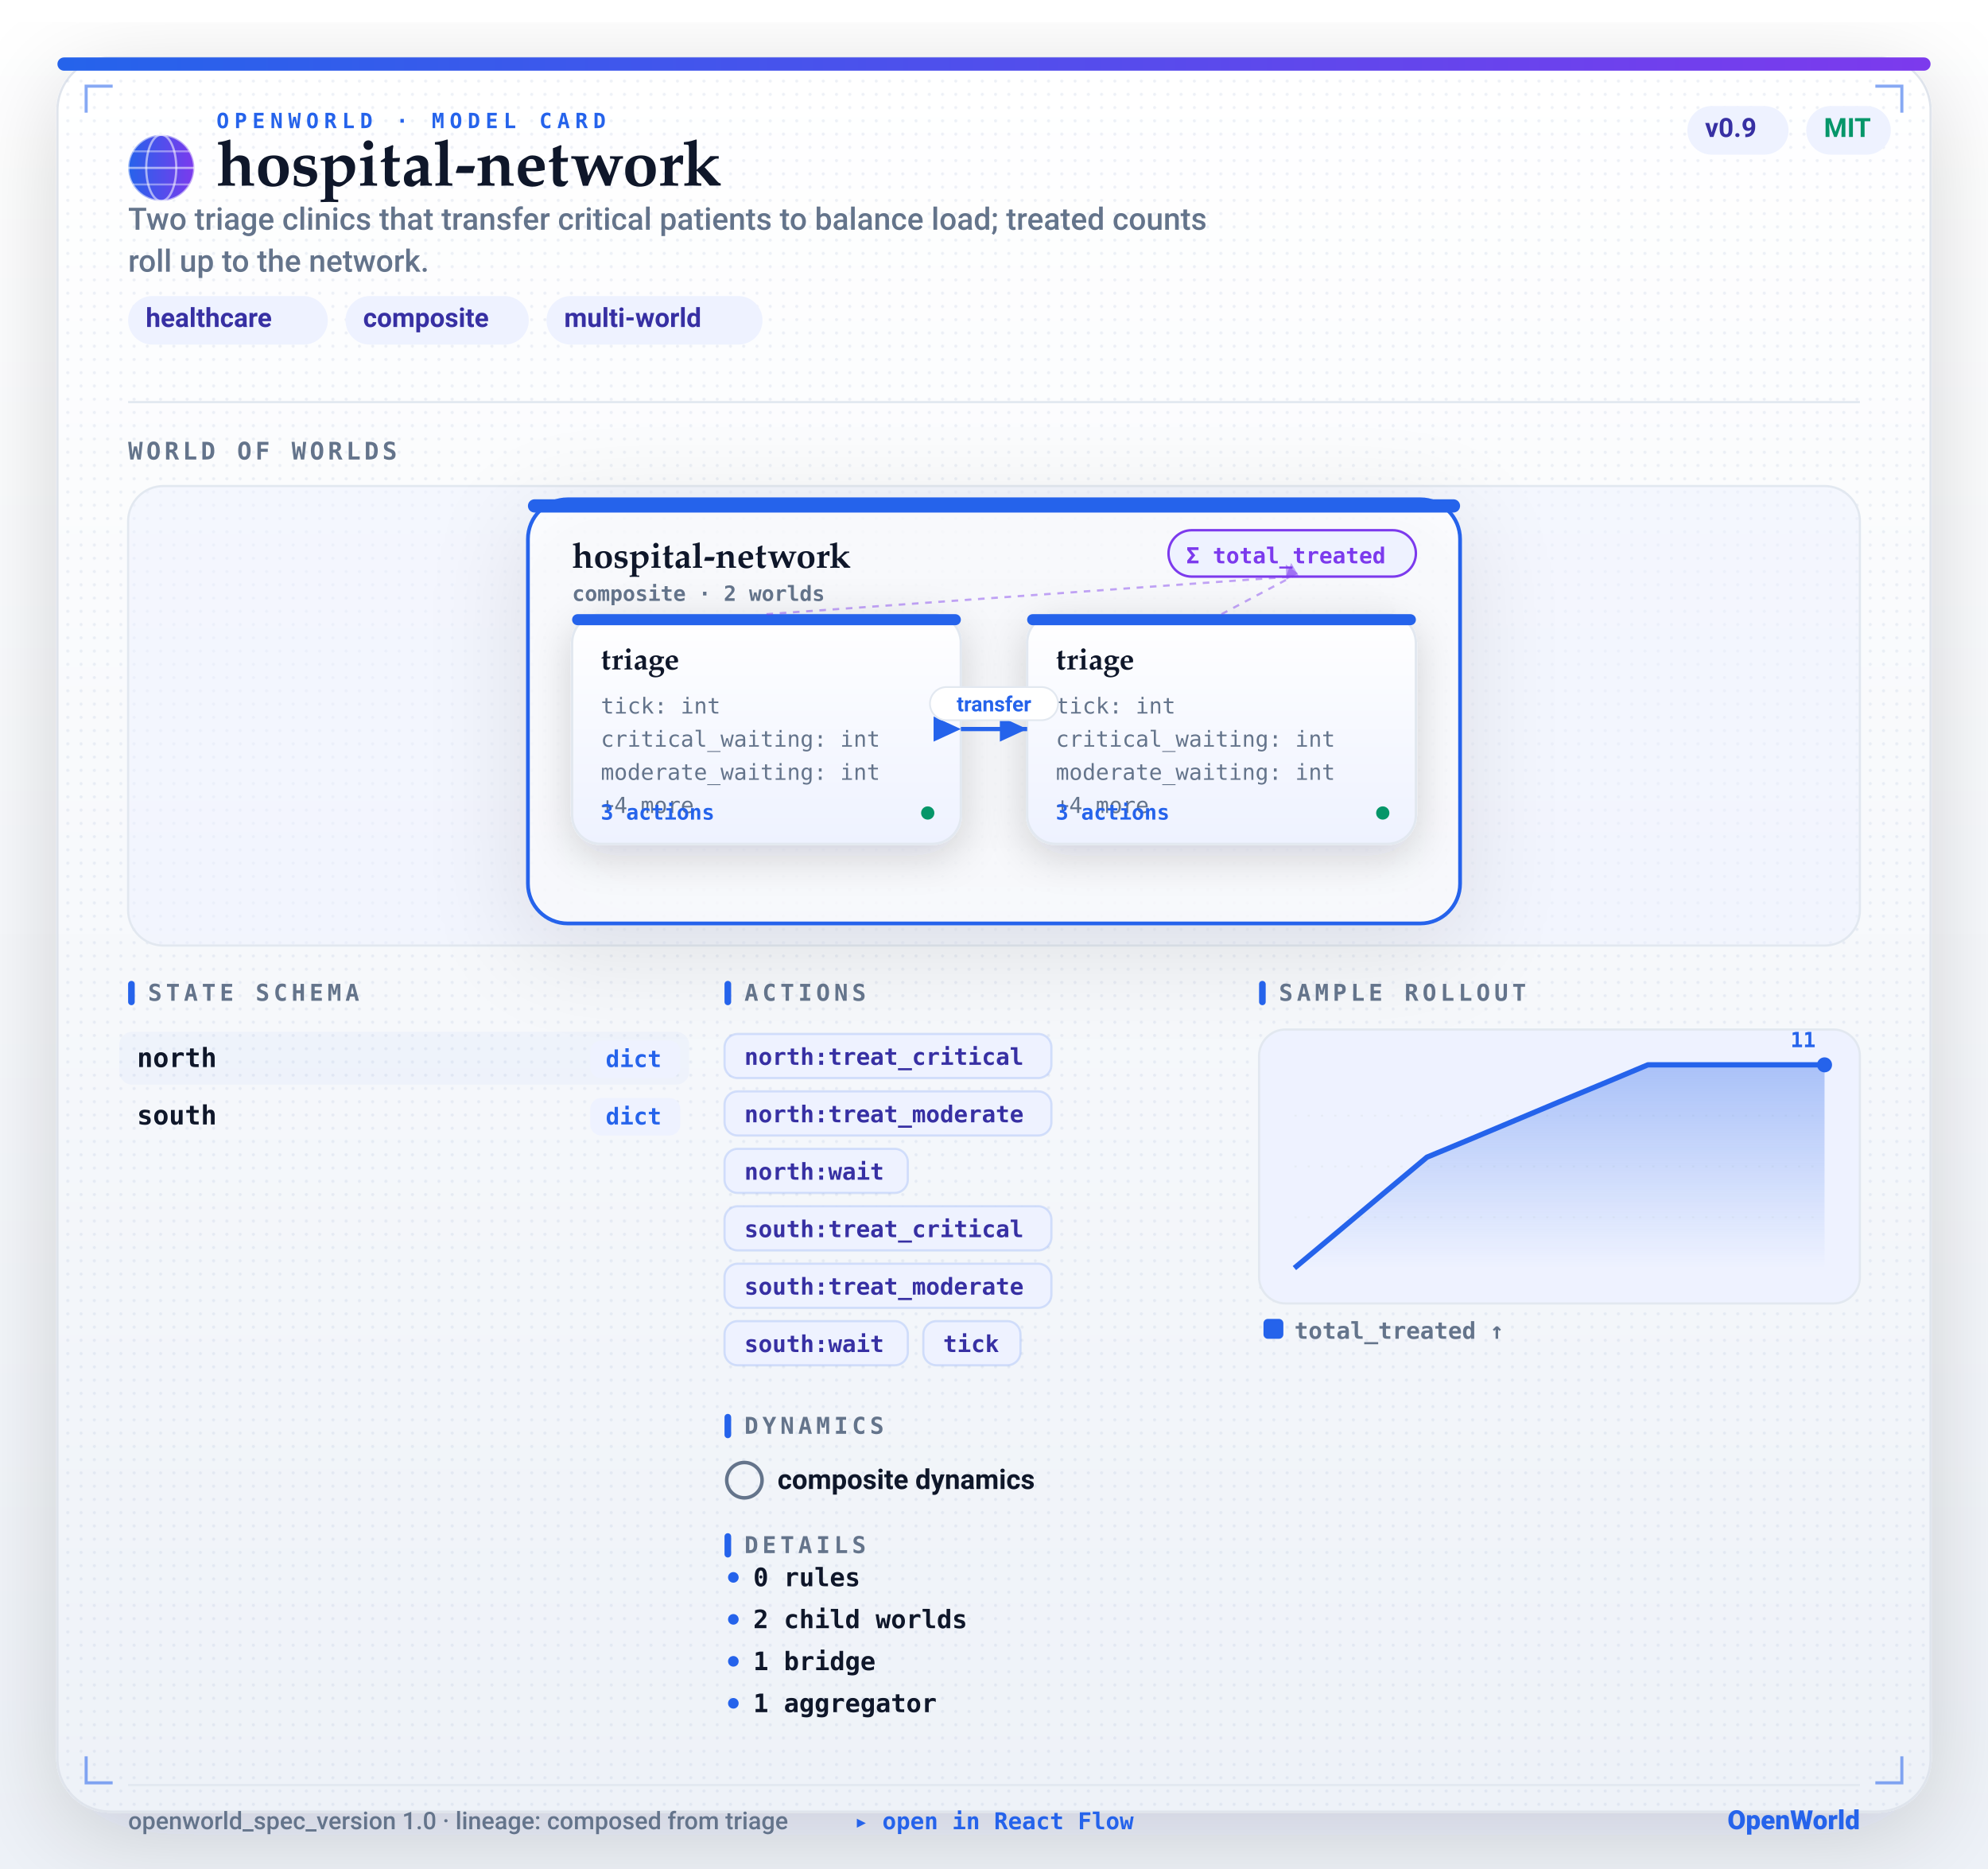
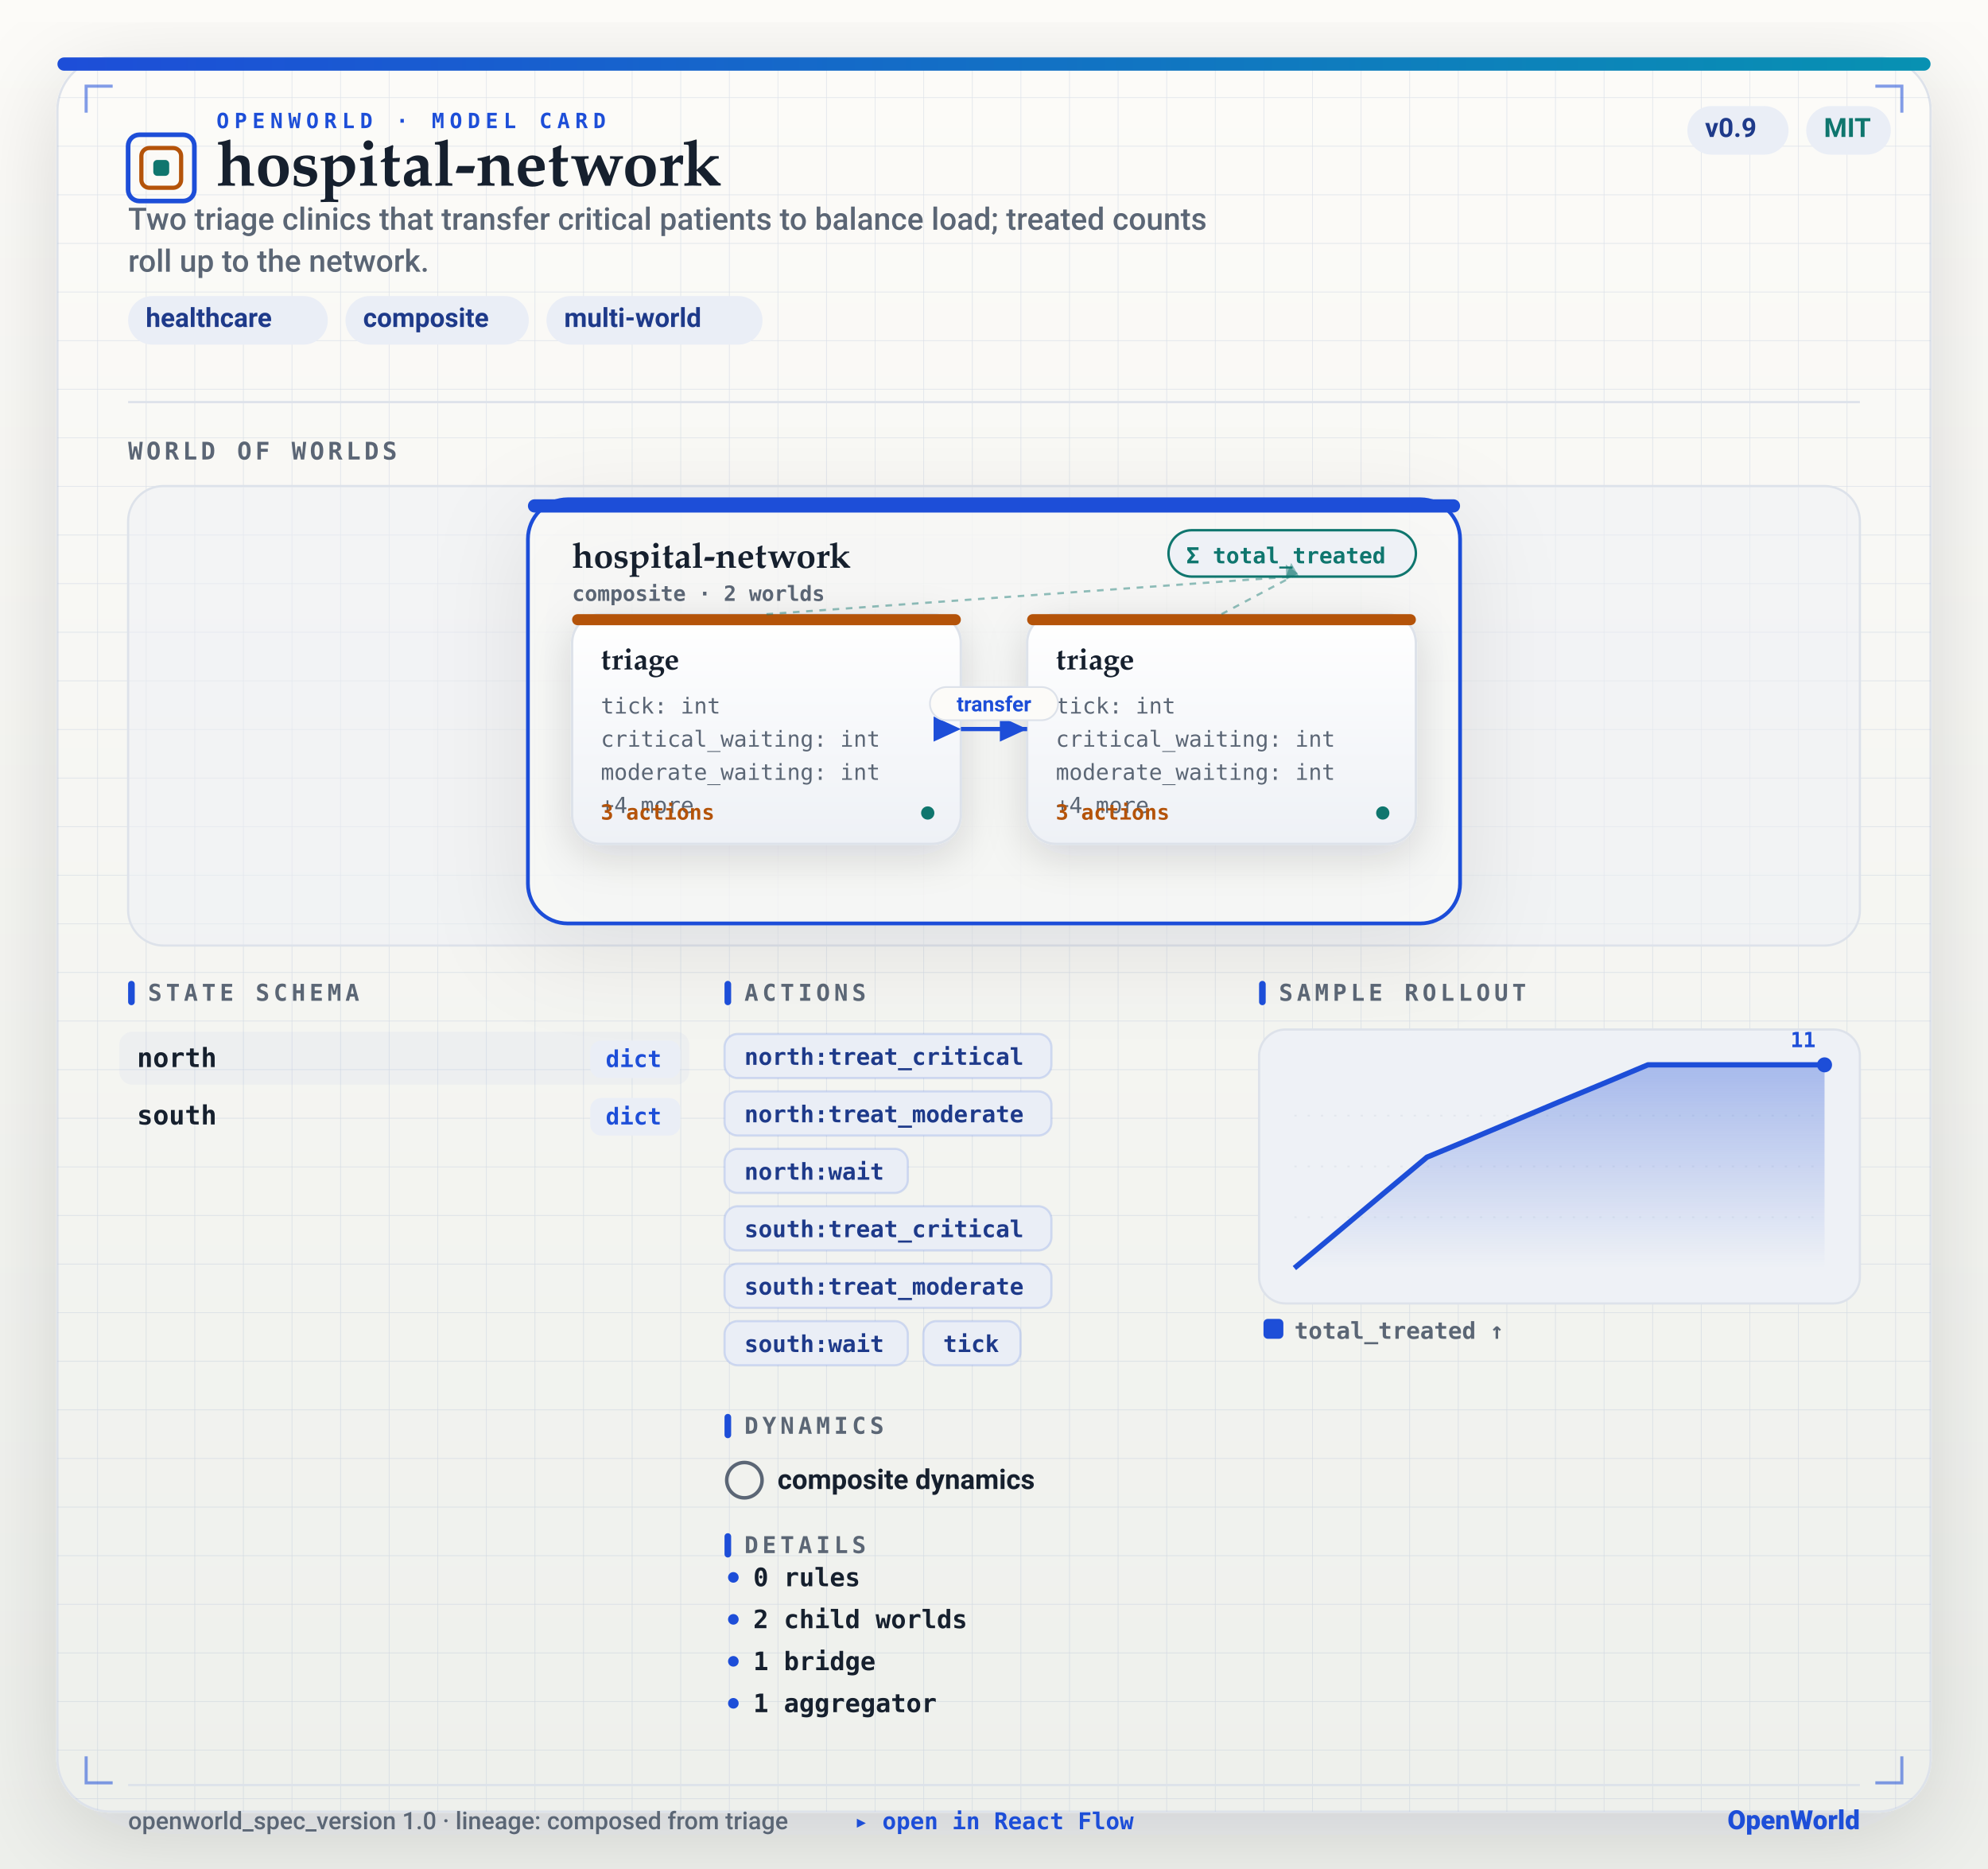
<svg xmlns="http://www.w3.org/2000/svg" viewBox="0 0 900 846" width="900" height="846" font-family="-apple-system,BlinkMacSystemFont,Segoe UI,Roboto,Helvetica,Arial,sans-serif">
  <defs>
    <linearGradient id="gbg" x1="0" y1="0" x2="0" y2="1">
-       <stop offset="0" stop-color="#ffffff" />
-       <stop offset="1" stop-color="#eef2f8" />
+       <stop offset="0" stop-color="#fcfbf8" />
+       <stop offset="1" stop-color="#eef0ec" />
    </linearGradient>
    <linearGradient id="gnode" x1="0" y1="0" x2="0" y2="1">
      <stop offset="0" stop-color="#ffffff" />
-       <stop offset="1" stop-color="#eef2ff" />
+       <stop offset="1" stop-color="#eef1f6" />
    </linearGradient>
    <linearGradient id="gacc" x1="0" y1="0" x2="1" y2="0">
-       <stop offset="0" stop-color="#2563eb" />
-       <stop offset="1" stop-color="#7c3aed" />
+       <stop offset="0" stop-color="#1d4ed8" />
+       <stop offset="1" stop-color="#0891b2" />
    </linearGradient>
    <linearGradient id="garea" x1="0" y1="0" x2="0" y2="1">
-       <stop offset="0" stop-color="#2563eb" stop-opacity="0.34" />
-       <stop offset="1" stop-color="#2563eb" stop-opacity="0" />
+       <stop offset="0" stop-color="#1d4ed8" stop-opacity="0.34" />
+       <stop offset="1" stop-color="#1d4ed8" stop-opacity="0" />
    </linearGradient>
    <filter id="sh" x="-30%" y="-30%" width="160%" height="160%">
-       <feDropShadow dx="0" dy="5" stdDeviation="9" flood-color="#0f172a" flood-opacity="0.16" />
+       <feDropShadow dx="0" dy="5" stdDeviation="9" flood-color="#16202e" flood-opacity="0.14" />
    </filter>
    <filter id="shsoft" x="-40%" y="-40%" width="180%" height="180%">
-       <feDropShadow dx="0" dy="10" stdDeviation="22" flood-color="#0f172a" flood-opacity="0.16" />
+       <feDropShadow dx="0" dy="10" stdDeviation="22" flood-color="#16202e" flood-opacity="0.14" />
    </filter>
    <marker id="arr" markerWidth="9" markerHeight="9" refX="6.5" refY="3" orient="auto">
-       <path d="M0,0 L6.5,3 L0,6 Z" fill="#2563eb" />
+       <path d="M0,0 L6.5,3 L0,6 Z" fill="#1d4ed8" />
    </marker>
    <marker id="arrUp" markerWidth="9" markerHeight="9" refX="3" refY="6.2" orient="auto">
-       <path d="M0,6.2 L3,0 L6,6.2 Z" fill="#7c3aed" />
+       <path d="M0,6.2 L3,0 L6,6.2 Z" fill="#0f766e" />
    </marker>
    <pattern id="grid" width="24" height="24" patternUnits="userSpaceOnUse">
-       <path d="M24 0 H0 V24" fill="none" stroke="#9fb3d1" stroke-width="0.6" opacity="0.35" />
+       <path d="M24 0 H0 V24" fill="none" stroke="#8aa0c2" stroke-width="0.6" opacity="0.35" />
    </pattern>
-     <pattern id="gridFine" width="6" height="6" patternUnits="userSpaceOnUse">
-       <circle cx="0.7" cy="0.7" r="0.7" fill="#9fb3d1" opacity="0.18" />
+     <pattern id="gridFine" width="22" height="22" patternUnits="userSpaceOnUse">
+       <path d="M22 0 H0 V22" fill="none" stroke="#8aa0c2" stroke-width="0.5" opacity="0.28" />
    </pattern>
    <filter id="glow" x="-60%" y="-60%" width="220%" height="220%">
      <feGaussianBlur stdDeviation="2.4" result="b" />
      <feMerge>
        <feMergeNode in="b" />
        <feMergeNode in="SourceGraphic" />
      </feMerge>
    </filter>
  </defs>
  <rect x="0" y="0" width="900" height="846.0" fill="url(#gbg)" />
  <g filter="url(#shsoft)">
-     <rect x="26" y="26" width="848" height="794.0" rx="24" fill="url(#gbg)" stroke="#dfe4ec" stroke-width="1" />
+     <rect x="26" y="26" width="848" height="794.0" rx="24" fill="url(#gbg)" stroke="#dde2ea" stroke-width="1" />
  </g>
  <clipPath id="pc">
    <rect x="26" y="26" width="848" height="794.0" rx="24" />
  </clipPath>
  <rect x="26" y="26" width="848" height="794.0" fill="url(#gridFine)" clip-path="url(#pc)" />
  <rect x="26" y="26" width="848" height="6" rx="3" fill="url(#gacc)" />
-   <path d="M 39 51 L 39 39 L 51 39" fill="none" stroke="#2563eb" stroke-width="1.4" opacity="0.55" />
-   <path d="M 861 51 L 861 39 L 849 39" fill="none" stroke="#2563eb" stroke-width="1.4" opacity="0.55" />
-   <path d="M 39 795 L 39 807 L 51 807" fill="none" stroke="#2563eb" stroke-width="1.4" opacity="0.55" />
-   <path d="M 861 795 L 861 807 L 849 807" fill="none" stroke="#2563eb" stroke-width="1.4" opacity="0.55" />
+   <path d="M 39 51 L 39 39 L 51 39" fill="none" stroke="#1d4ed8" stroke-width="1.4" opacity="0.55" />
+   <path d="M 861 51 L 861 39 L 849 39" fill="none" stroke="#1d4ed8" stroke-width="1.4" opacity="0.55" />
+   <path d="M 39 795 L 39 807 L 51 807" fill="none" stroke="#1d4ed8" stroke-width="1.4" opacity="0.55" />
+   <path d="M 861 795 L 861 807 L 849 807" fill="none" stroke="#1d4ed8" stroke-width="1.4" opacity="0.55" />
  <g transform="translate(73.0,76.0)">
-     <circle r="15" fill="url(#gacc)" />
-     <circle r="15" fill="none" stroke="#ffffff" stroke-opacity="0.55" stroke-width="1.1" />
-     <ellipse rx="6.8" ry="15" fill="none" stroke="#ffffff" stroke-opacity="0.55" stroke-width="1" />
-     <line x1="-15" y1="0" x2="15" y2="0" stroke="#ffffff" stroke-opacity="0.55" stroke-width="1" />
-     <line x1="-12.9" y1="-7.5" x2="12.9" y2="-7.5" stroke="#ffffff" stroke-opacity="0.4" stroke-width="0.9" />
-     <line x1="-12.9" y1="7.5" x2="12.9" y2="7.5" stroke="#ffffff" stroke-opacity="0.4" stroke-width="0.9" />
+     <rect x="-15.0" y="-15.0" width="30.0" height="30.0" rx="5.1" fill="none" stroke="#1d4ed8" stroke-width="2.1" />
+     <rect x="-9.0" y="-9.0" width="18.0" height="18.0" rx="3.6" fill="none" stroke="#b45309" stroke-width="1.9" />
+     <rect x="-3.6" y="-3.6" width="7.2" height="7.2" rx="1.8" fill="#0f766e" />
  </g>
-   <text x="98.0" y="58.0" font-size="9.5" font-weight="700" fill="#2563eb" letter-spacing="2.4" font-family="ui-monospace,SFMono-Regular,Menlo,Consolas,monospace">OPENWORLD · MODEL CARD</text>
-   <text x="98.0" y="84.0" font-size="29" font-weight="700" fill="#0f172a" font-family="'Iowan Old Style','Palatino Linotype',Palatino,Georgia,serif">hospital-network</text>
-   <text x="58.0" y="104.0" font-size="14" font-weight="500" fill="#64748b">Two triage clinics that transfer critical patients to balance load; treated counts</text>
-   <text x="58.0" y="123.0" font-size="14" font-weight="500" fill="#64748b">roll up to the network.</text>
-   <rect x="58.0" y="134.0" width="90.4" height="22" rx="11.0" fill="#eef2ff" />
-   <text x="66.0" y="148.0" font-size="12" font-weight="600" fill="#3730a3">healthcare</text>
-   <rect x="156.4" y="134.0" width="83.0" height="22" rx="11.0" fill="#eef2ff" />
-   <text x="164.4" y="148.0" font-size="12" font-weight="600" fill="#3730a3">composite</text>
-   <rect x="247.4" y="134.0" width="97.8" height="22" rx="11.0" fill="#eef2ff" />
-   <text x="255.4" y="148.0" font-size="12" font-weight="600" fill="#3730a3">multi-world</text>
-   <rect x="817.7" y="48.0" width="38.3" height="22" rx="11.0" fill="#eef2ff" />
-   <text x="825.7" y="62.0" font-size="12" font-weight="600" fill="#059669">MIT</text>
-   <rect x="763.9" y="48.0" width="45.8" height="22" rx="11.0" fill="#eef2ff" />
-   <text x="771.9" y="62.0" font-size="12" font-weight="600" fill="#3730a3">v0.9</text>
-   <line x1="58" y1="182.0" x2="842" y2="182.0" stroke="#e2e8f0" stroke-width="1" />
-   <rect x="58" y="220.0" width="784" height="208.0" rx="16" fill="#eef2ff" fill-opacity="0.5" stroke="#e2e8f0" stroke-width="1" />
-   <text x="58.0" y="208.0" font-size="11" font-weight="700" fill="#64748b" letter-spacing="1.6" font-family="ui-monospace,SFMono-Regular,Menlo,Consolas,monospace">WORLD OF WORLDS</text>
+   <text x="98.0" y="58.0" font-size="9.5" font-weight="700" fill="#1d4ed8" letter-spacing="2.4" font-family="ui-monospace,SFMono-Regular,Menlo,Consolas,monospace">OPENWORLD · MODEL CARD</text>
+   <text x="98.0" y="84.0" font-size="29" font-weight="700" fill="#16202e" font-family="'Iowan Old Style','Palatino Linotype',Palatino,Georgia,serif">hospital-network</text>
+   <text x="58.0" y="104.0" font-size="14" font-weight="500" fill="#5b6675">Two triage clinics that transfer critical patients to balance load; treated counts</text>
+   <text x="58.0" y="123.0" font-size="14" font-weight="500" fill="#5b6675">roll up to the network.</text>
+   <rect x="58.0" y="134.0" width="90.4" height="22" rx="11.0" fill="#eaeef6" />
+   <text x="66.0" y="148.0" font-size="12" font-weight="600" fill="#1e3a8a">healthcare</text>
+   <rect x="156.4" y="134.0" width="83.0" height="22" rx="11.0" fill="#eaeef6" />
+   <text x="164.4" y="148.0" font-size="12" font-weight="600" fill="#1e3a8a">composite</text>
+   <rect x="247.4" y="134.0" width="97.8" height="22" rx="11.0" fill="#eaeef6" />
+   <text x="255.4" y="148.0" font-size="12" font-weight="600" fill="#1e3a8a">multi-world</text>
+   <rect x="817.7" y="48.0" width="38.3" height="22" rx="11.0" fill="#eaeef6" />
+   <text x="825.7" y="62.0" font-size="12" font-weight="600" fill="#0f766e">MIT</text>
+   <rect x="763.9" y="48.0" width="45.8" height="22" rx="11.0" fill="#eaeef6" />
+   <text x="771.9" y="62.0" font-size="12" font-weight="600" fill="#1e3a8a">v0.9</text>
+   <line x1="58" y1="182.0" x2="842" y2="182.0" stroke="#dde2ea" stroke-width="1" />
+   <rect x="58" y="220.0" width="784" height="208.0" rx="16" fill="#eef1f6" fill-opacity="0.5" stroke="#dde2ea" stroke-width="1" />
+   <text x="58.0" y="208.0" font-size="11" font-weight="700" fill="#5b6675" letter-spacing="1.6" font-family="ui-monospace,SFMono-Regular,Menlo,Consolas,monospace">WORLD OF WORLDS</text>
  <g transform="translate(239.0,226.0) scale(1)">
    <g filter="url(#shsoft)">
-       <rect x="0.0" y="0.0" width="422.0" height="192.0" rx="18" fill="#ffffff" fill-opacity="0.62" stroke="#2563eb" stroke-width="1.7" />
+       <rect x="0.0" y="0.0" width="422.0" height="192.0" rx="18" fill="#fcfbf8" fill-opacity="0.62" stroke="#1d4ed8" stroke-width="1.7" />
    </g>
-     <rect x="0.0" y="0.0" width="422.0" height="6" rx="3" fill="#2563eb" />
-     <text x="20.0" y="31.0" font-size="16" font-weight="700" fill="#0f172a" font-family="'Iowan Old Style','Palatino Linotype',Palatino,Georgia,serif">hospital-network</text>
-     <text x="20.0" y="46.0" font-size="9.5" font-weight="600" fill="#64748b" font-family="ui-monospace,SFMono-Regular,Menlo,Consolas,monospace">composite · 2 worlds</text>
+     <rect x="0.0" y="0.0" width="422.0" height="6" rx="3" fill="#1d4ed8" />
+     <text x="20.0" y="31.0" font-size="16" font-weight="700" fill="#16202e" font-family="'Iowan Old Style','Palatino Linotype',Palatino,Georgia,serif">hospital-network</text>
+     <text x="20.0" y="46.0" font-size="9.5" font-weight="600" fill="#5b6675" font-family="ui-monospace,SFMono-Regular,Menlo,Consolas,monospace">composite · 2 worlds</text>
    <a href="triage.svg">
      <g filter="url(#sh)">
-         <rect x="20.0" y="52.0" width="176" height="104" rx="13" fill="url(#gnode)" stroke="#e2e8f0" stroke-width="1.1" />
+         <rect x="20.0" y="52.0" width="176" height="104" rx="13" fill="url(#gnode)" stroke="#dde2ea" stroke-width="1.1" />
      </g>
-       <rect x="20.0" y="52.0" width="176" height="5" rx="2.5" fill="#2563eb" />
-       <text x="33.0" y="77.0" font-size="13.5" font-weight="700" fill="#0f172a" font-family="'Iowan Old Style','Palatino Linotype',Palatino,Georgia,serif">triage</text>
-       <text x="33.0" y="97.0" font-size="10" font-weight="500" fill="#64748b" font-family="ui-monospace,SFMono-Regular,Menlo,Consolas,monospace">tick: int</text>
-       <text x="33.0" y="112.0" font-size="10" font-weight="500" fill="#64748b" font-family="ui-monospace,SFMono-Regular,Menlo,Consolas,monospace">critical_waiting: int</text>
-       <text x="33.0" y="127.0" font-size="10" font-weight="500" fill="#64748b" font-family="ui-monospace,SFMono-Regular,Menlo,Consolas,monospace">moderate_waiting: int</text>
-       <text x="33.0" y="142.0" font-size="10" font-weight="500" fill="#64748b" font-family="ui-monospace,SFMono-Regular,Menlo,Consolas,monospace">+4 more</text>
-       <text x="33.0" y="145.0" font-size="9.5" font-weight="600" fill="#2563eb" font-family="ui-monospace,SFMono-Regular,Menlo,Consolas,monospace">3 actions</text>
-       <circle cx="181.0" cy="142.0" r="3" fill="#059669" />
+       <rect x="20.0" y="52.0" width="176" height="5" rx="2.5" fill="#b45309" />
+       <text x="33.0" y="77.0" font-size="13.5" font-weight="700" fill="#16202e" font-family="'Iowan Old Style','Palatino Linotype',Palatino,Georgia,serif">triage</text>
+       <text x="33.0" y="97.0" font-size="10" font-weight="500" fill="#5b6675" font-family="ui-monospace,SFMono-Regular,Menlo,Consolas,monospace">tick: int</text>
+       <text x="33.0" y="112.0" font-size="10" font-weight="500" fill="#5b6675" font-family="ui-monospace,SFMono-Regular,Menlo,Consolas,monospace">critical_waiting: int</text>
+       <text x="33.0" y="127.0" font-size="10" font-weight="500" fill="#5b6675" font-family="ui-monospace,SFMono-Regular,Menlo,Consolas,monospace">moderate_waiting: int</text>
+       <text x="33.0" y="142.0" font-size="10" font-weight="500" fill="#5b6675" font-family="ui-monospace,SFMono-Regular,Menlo,Consolas,monospace">+4 more</text>
+       <text x="33.0" y="145.0" font-size="9.5" font-weight="600" fill="#b45309" font-family="ui-monospace,SFMono-Regular,Menlo,Consolas,monospace">3 actions</text>
+       <circle cx="181.0" cy="142.0" r="3" fill="#0f766e" />
    </a>
    <a href="triage.svg">
      <g filter="url(#sh)">
-         <rect x="226.0" y="52.0" width="176" height="104" rx="13" fill="url(#gnode)" stroke="#e2e8f0" stroke-width="1.1" />
+         <rect x="226.0" y="52.0" width="176" height="104" rx="13" fill="url(#gnode)" stroke="#dde2ea" stroke-width="1.1" />
      </g>
-       <rect x="226.0" y="52.0" width="176" height="5" rx="2.5" fill="#2563eb" />
-       <text x="239.0" y="77.0" font-size="13.5" font-weight="700" fill="#0f172a" font-family="'Iowan Old Style','Palatino Linotype',Palatino,Georgia,serif">triage</text>
-       <text x="239.0" y="97.0" font-size="10" font-weight="500" fill="#64748b" font-family="ui-monospace,SFMono-Regular,Menlo,Consolas,monospace">tick: int</text>
-       <text x="239.0" y="112.0" font-size="10" font-weight="500" fill="#64748b" font-family="ui-monospace,SFMono-Regular,Menlo,Consolas,monospace">critical_waiting: int</text>
-       <text x="239.0" y="127.0" font-size="10" font-weight="500" fill="#64748b" font-family="ui-monospace,SFMono-Regular,Menlo,Consolas,monospace">moderate_waiting: int</text>
-       <text x="239.0" y="142.0" font-size="10" font-weight="500" fill="#64748b" font-family="ui-monospace,SFMono-Regular,Menlo,Consolas,monospace">+4 more</text>
-       <text x="239.0" y="145.0" font-size="9.5" font-weight="600" fill="#2563eb" font-family="ui-monospace,SFMono-Regular,Menlo,Consolas,monospace">3 actions</text>
-       <circle cx="387.0" cy="142.0" r="3" fill="#059669" />
+       <rect x="226.0" y="52.0" width="176" height="5" rx="2.5" fill="#b45309" />
+       <text x="239.0" y="77.0" font-size="13.5" font-weight="700" fill="#16202e" font-family="'Iowan Old Style','Palatino Linotype',Palatino,Georgia,serif">triage</text>
+       <text x="239.0" y="97.0" font-size="10" font-weight="500" fill="#5b6675" font-family="ui-monospace,SFMono-Regular,Menlo,Consolas,monospace">tick: int</text>
+       <text x="239.0" y="112.0" font-size="10" font-weight="500" fill="#5b6675" font-family="ui-monospace,SFMono-Regular,Menlo,Consolas,monospace">critical_waiting: int</text>
+       <text x="239.0" y="127.0" font-size="10" font-weight="500" fill="#5b6675" font-family="ui-monospace,SFMono-Regular,Menlo,Consolas,monospace">moderate_waiting: int</text>
+       <text x="239.0" y="142.0" font-size="10" font-weight="500" fill="#5b6675" font-family="ui-monospace,SFMono-Regular,Menlo,Consolas,monospace">+4 more</text>
+       <text x="239.0" y="145.0" font-size="9.5" font-weight="600" fill="#b45309" font-family="ui-monospace,SFMono-Regular,Menlo,Consolas,monospace">3 actions</text>
+       <circle cx="387.0" cy="142.0" r="3" fill="#0f766e" />
    </a>
-     <path d="M 196.0 104.0 C 211.0 104.0, 211.0 104.0, 226.0 104.0" fill="none" stroke="#2563eb" stroke-width="1.9" marker-end="url(#arr)" marker-start="url(#arr)" />
-     <rect x="182.0" y="85.0" width="58.0" height="15" rx="7.5" fill="#ffffff" stroke="#e2e8f0" stroke-width="0.8" />
-     <text x="211.0" y="96.0" font-size="9.5" font-weight="600" fill="#2563eb" text-anchor="middle">transfer</text>
-     <rect x="290.0" y="14.0" width="112.0" height="21" rx="10.5" fill="#eef2ff" stroke="#7c3aed" stroke-width="1.1" />
-     <text x="298.0" y="29.0" font-size="10" font-weight="700" fill="#7c3aed" font-family="ui-monospace,SFMono-Regular,Menlo,Consolas,monospace">Σ total_treated</text>
-     <path d="M 108.0 52.0 L 346.0 35.0" fill="none" stroke="#7c3aed" stroke-width="1" stroke-dasharray="3 3" opacity="0.45" marker-end="url(#arrUp)" />
-     <path d="M 314.0 52.0 L 346.0 35.0" fill="none" stroke="#7c3aed" stroke-width="1" stroke-dasharray="3 3" opacity="0.45" marker-end="url(#arrUp)" />
+     <path d="M 196.0 104.0 C 211.0 104.0, 211.0 104.0, 226.0 104.0" fill="none" stroke="#1d4ed8" stroke-width="1.9" marker-end="url(#arr)" marker-start="url(#arr)" />
+     <rect x="182.0" y="85.0" width="58.0" height="15" rx="7.5" fill="#fcfbf8" stroke="#dde2ea" stroke-width="0.8" />
+     <text x="211.0" y="96.0" font-size="9.5" font-weight="600" fill="#1d4ed8" text-anchor="middle">transfer</text>
+     <rect x="290.0" y="14.0" width="112.0" height="21" rx="10.5" fill="#eef1f6" stroke="#0f766e" stroke-width="1.1" />
+     <text x="298.0" y="29.0" font-size="10" font-weight="700" fill="#0f766e" font-family="ui-monospace,SFMono-Regular,Menlo,Consolas,monospace">Σ total_treated</text>
+     <path d="M 108.0 52.0 L 346.0 35.0" fill="none" stroke="#0f766e" stroke-width="1" stroke-dasharray="3 3" opacity="0.45" marker-end="url(#arrUp)" />
+     <path d="M 314.0 52.0 L 346.0 35.0" fill="none" stroke="#0f766e" stroke-width="1" stroke-dasharray="3 3" opacity="0.45" marker-end="url(#arrUp)" />
  </g>
-   <rect x="58.0" y="444.0" width="3" height="11" rx="1.5" fill="#2563eb" />
-   <text x="67.0" y="453.0" font-size="10.5" font-weight="700" fill="#64748b" letter-spacing="1.8" font-family="ui-monospace,SFMono-Regular,Menlo,Consolas,monospace">STATE SCHEMA</text>
-   <rect x="54.0" y="467.0" width="258.0" height="24" rx="6" fill="#2563eb" fill-opacity="0.035" />
-   <text x="62.0" y="483.0" font-size="12" font-weight="600" fill="#0f172a" font-family="ui-monospace,SFMono-Regular,Menlo,Consolas,monospace">north</text>
-   <rect x="267.2" y="471.0" width="40.8" height="17" rx="5" fill="#eef2ff" />
-   <text x="274.2" y="483.0" font-size="10.5" font-weight="700" fill="#2563eb" font-family="ui-monospace,SFMono-Regular,Menlo,Consolas,monospace">dict</text>
-   <text x="62.0" y="509.0" font-size="12" font-weight="600" fill="#0f172a" font-family="ui-monospace,SFMono-Regular,Menlo,Consolas,monospace">south</text>
-   <rect x="267.2" y="497.0" width="40.8" height="17" rx="5" fill="#eef2ff" />
-   <text x="274.2" y="509.0" font-size="10.5" font-weight="700" fill="#2563eb" font-family="ui-monospace,SFMono-Regular,Menlo,Consolas,monospace">dict</text>
-   <rect x="328.0" y="444.0" width="3" height="11" rx="1.5" fill="#2563eb" />
-   <text x="337.0" y="453.0" font-size="10.5" font-weight="700" fill="#64748b" letter-spacing="1.8" font-family="ui-monospace,SFMono-Regular,Menlo,Consolas,monospace">ACTIONS</text>
-   <rect x="328.0" y="468.0" width="148.0" height="20" rx="6" fill="#eef2ff" stroke="#2563eb" stroke-width="1" stroke-opacity="0.16" />
-   <text x="337.0" y="482.0" font-size="10.5" font-weight="600" fill="#3730a3" font-family="ui-monospace,SFMono-Regular,Menlo,Consolas,monospace">north:treat_critical</text>
-   <rect x="328.0" y="494.0" width="148.0" height="20" rx="6" fill="#eef2ff" stroke="#2563eb" stroke-width="1" stroke-opacity="0.16" />
-   <text x="337.0" y="508.0" font-size="10.5" font-weight="600" fill="#3730a3" font-family="ui-monospace,SFMono-Regular,Menlo,Consolas,monospace">north:treat_moderate</text>
-   <rect x="328.0" y="520.0" width="83.0" height="20" rx="6" fill="#eef2ff" stroke="#2563eb" stroke-width="1" stroke-opacity="0.16" />
-   <text x="337.0" y="534.0" font-size="10.5" font-weight="600" fill="#3730a3" font-family="ui-monospace,SFMono-Regular,Menlo,Consolas,monospace">north:wait</text>
-   <rect x="328.0" y="546.0" width="148.0" height="20" rx="6" fill="#eef2ff" stroke="#2563eb" stroke-width="1" stroke-opacity="0.16" />
-   <text x="337.0" y="560.0" font-size="10.5" font-weight="600" fill="#3730a3" font-family="ui-monospace,SFMono-Regular,Menlo,Consolas,monospace">south:treat_critical</text>
-   <rect x="328.0" y="572.0" width="148.0" height="20" rx="6" fill="#eef2ff" stroke="#2563eb" stroke-width="1" stroke-opacity="0.16" />
-   <text x="337.0" y="586.0" font-size="10.5" font-weight="600" fill="#3730a3" font-family="ui-monospace,SFMono-Regular,Menlo,Consolas,monospace">south:treat_moderate</text>
-   <rect x="328.0" y="598.0" width="83.0" height="20" rx="6" fill="#eef2ff" stroke="#2563eb" stroke-width="1" stroke-opacity="0.16" />
-   <text x="337.0" y="612.0" font-size="10.5" font-weight="600" fill="#3730a3" font-family="ui-monospace,SFMono-Regular,Menlo,Consolas,monospace">south:wait</text>
-   <rect x="418.0" y="598.0" width="44.0" height="20" rx="6" fill="#eef2ff" stroke="#2563eb" stroke-width="1" stroke-opacity="0.16" />
-   <text x="427.0" y="612.0" font-size="10.5" font-weight="600" fill="#3730a3" font-family="ui-monospace,SFMono-Regular,Menlo,Consolas,monospace">tick</text>
-   <rect x="328.0" y="640.0" width="3" height="11" rx="1.5" fill="#2563eb" />
-   <text x="337.0" y="649.0" font-size="10.5" font-weight="700" fill="#64748b" letter-spacing="1.8" font-family="ui-monospace,SFMono-Regular,Menlo,Consolas,monospace">DYNAMICS</text>
-   <circle cx="337.0" cy="670.0" r="8" fill="none" stroke="#64748b" stroke-width="1.6" />
-   <text x="352.0" y="674.0" font-size="12.5" font-weight="700" fill="#0f172a">composite dynamics</text>
-   <rect x="328.0" y="694.0" width="3" height="11" rx="1.5" fill="#2563eb" />
-   <text x="337.0" y="703.0" font-size="10.5" font-weight="700" fill="#64748b" letter-spacing="1.8" font-family="ui-monospace,SFMono-Regular,Menlo,Consolas,monospace">DETAILS</text>
-   <circle cx="332.0" cy="714.0" r="2.4" fill="#2563eb" />
-   <text x="341.0" y="718.0" font-size="11.5" font-weight="600" fill="#0f172a" font-family="ui-monospace,SFMono-Regular,Menlo,Consolas,monospace">0 rules</text>
-   <circle cx="332.0" cy="733.0" r="2.4" fill="#2563eb" />
-   <text x="341.0" y="737.0" font-size="11.5" font-weight="600" fill="#0f172a" font-family="ui-monospace,SFMono-Regular,Menlo,Consolas,monospace">2 child worlds</text>
-   <circle cx="332.0" cy="752.0" r="2.4" fill="#2563eb" />
-   <text x="341.0" y="756.0" font-size="11.5" font-weight="600" fill="#0f172a" font-family="ui-monospace,SFMono-Regular,Menlo,Consolas,monospace">1 bridge</text>
-   <circle cx="332.0" cy="771.0" r="2.4" fill="#2563eb" />
-   <text x="341.0" y="775.0" font-size="11.5" font-weight="600" fill="#0f172a" font-family="ui-monospace,SFMono-Regular,Menlo,Consolas,monospace">1 aggregator</text>
-   <rect x="570.0" y="444.0" width="3" height="11" rx="1.5" fill="#2563eb" />
-   <text x="579.0" y="453.0" font-size="10.5" font-weight="700" fill="#64748b" letter-spacing="1.8" font-family="ui-monospace,SFMono-Regular,Menlo,Consolas,monospace">SAMPLE ROLLOUT</text>
-   <rect x="570.0" y="466.0" width="272.0" height="124" rx="12" fill="#eef2ff" stroke="#e2e8f0" stroke-width="1" />
-   <line x1="586.0" y1="505.0" x2="826.0" y2="505.0" stroke="#e2e8f0" stroke-width="0.8" stroke-dasharray="1 5" opacity="0.7" />
-   <line x1="586.0" y1="528.0" x2="826.0" y2="528.0" stroke="#e2e8f0" stroke-width="0.8" stroke-dasharray="1 5" opacity="0.7" />
-   <line x1="586.0" y1="551.0" x2="826.0" y2="551.0" stroke="#e2e8f0" stroke-width="0.8" stroke-dasharray="1 5" opacity="0.7" />
+   <rect x="58.0" y="444.0" width="3" height="11" rx="1.5" fill="#1d4ed8" />
+   <text x="67.0" y="453.0" font-size="10.5" font-weight="700" fill="#5b6675" letter-spacing="1.8" font-family="ui-monospace,SFMono-Regular,Menlo,Consolas,monospace">STATE SCHEMA</text>
+   <rect x="54.0" y="467.0" width="258.0" height="24" rx="6" fill="#1d4ed8" fill-opacity="0.035" />
+   <text x="62.0" y="483.0" font-size="12" font-weight="600" fill="#16202e" font-family="ui-monospace,SFMono-Regular,Menlo,Consolas,monospace">north</text>
+   <rect x="267.2" y="471.0" width="40.8" height="17" rx="5" fill="#eaeef6" />
+   <text x="274.2" y="483.0" font-size="10.5" font-weight="700" fill="#1d4ed8" font-family="ui-monospace,SFMono-Regular,Menlo,Consolas,monospace">dict</text>
+   <text x="62.0" y="509.0" font-size="12" font-weight="600" fill="#16202e" font-family="ui-monospace,SFMono-Regular,Menlo,Consolas,monospace">south</text>
+   <rect x="267.2" y="497.0" width="40.8" height="17" rx="5" fill="#eaeef6" />
+   <text x="274.2" y="509.0" font-size="10.5" font-weight="700" fill="#1d4ed8" font-family="ui-monospace,SFMono-Regular,Menlo,Consolas,monospace">dict</text>
+   <rect x="328.0" y="444.0" width="3" height="11" rx="1.5" fill="#1d4ed8" />
+   <text x="337.0" y="453.0" font-size="10.5" font-weight="700" fill="#5b6675" letter-spacing="1.8" font-family="ui-monospace,SFMono-Regular,Menlo,Consolas,monospace">ACTIONS</text>
+   <rect x="328.0" y="468.0" width="148.0" height="20" rx="6" fill="#eaeef6" stroke="#1d4ed8" stroke-width="1" stroke-opacity="0.16" />
+   <text x="337.0" y="482.0" font-size="10.5" font-weight="600" fill="#1e3a8a" font-family="ui-monospace,SFMono-Regular,Menlo,Consolas,monospace">north:treat_critical</text>
+   <rect x="328.0" y="494.0" width="148.0" height="20" rx="6" fill="#eaeef6" stroke="#1d4ed8" stroke-width="1" stroke-opacity="0.16" />
+   <text x="337.0" y="508.0" font-size="10.5" font-weight="600" fill="#1e3a8a" font-family="ui-monospace,SFMono-Regular,Menlo,Consolas,monospace">north:treat_moderate</text>
+   <rect x="328.0" y="520.0" width="83.0" height="20" rx="6" fill="#eaeef6" stroke="#1d4ed8" stroke-width="1" stroke-opacity="0.16" />
+   <text x="337.0" y="534.0" font-size="10.5" font-weight="600" fill="#1e3a8a" font-family="ui-monospace,SFMono-Regular,Menlo,Consolas,monospace">north:wait</text>
+   <rect x="328.0" y="546.0" width="148.0" height="20" rx="6" fill="#eaeef6" stroke="#1d4ed8" stroke-width="1" stroke-opacity="0.16" />
+   <text x="337.0" y="560.0" font-size="10.5" font-weight="600" fill="#1e3a8a" font-family="ui-monospace,SFMono-Regular,Menlo,Consolas,monospace">south:treat_critical</text>
+   <rect x="328.0" y="572.0" width="148.0" height="20" rx="6" fill="#eaeef6" stroke="#1d4ed8" stroke-width="1" stroke-opacity="0.16" />
+   <text x="337.0" y="586.0" font-size="10.5" font-weight="600" fill="#1e3a8a" font-family="ui-monospace,SFMono-Regular,Menlo,Consolas,monospace">south:treat_moderate</text>
+   <rect x="328.0" y="598.0" width="83.0" height="20" rx="6" fill="#eaeef6" stroke="#1d4ed8" stroke-width="1" stroke-opacity="0.16" />
+   <text x="337.0" y="612.0" font-size="10.5" font-weight="600" fill="#1e3a8a" font-family="ui-monospace,SFMono-Regular,Menlo,Consolas,monospace">south:wait</text>
+   <rect x="418.0" y="598.0" width="44.0" height="20" rx="6" fill="#eaeef6" stroke="#1d4ed8" stroke-width="1" stroke-opacity="0.16" />
+   <text x="427.0" y="612.0" font-size="10.5" font-weight="600" fill="#1e3a8a" font-family="ui-monospace,SFMono-Regular,Menlo,Consolas,monospace">tick</text>
+   <rect x="328.0" y="640.0" width="3" height="11" rx="1.5" fill="#1d4ed8" />
+   <text x="337.0" y="649.0" font-size="10.5" font-weight="700" fill="#5b6675" letter-spacing="1.8" font-family="ui-monospace,SFMono-Regular,Menlo,Consolas,monospace">DYNAMICS</text>
+   <circle cx="337.0" cy="670.0" r="8" fill="none" stroke="#5b6675" stroke-width="1.6" />
+   <text x="352.0" y="674.0" font-size="12.5" font-weight="700" fill="#16202e">composite dynamics</text>
+   <rect x="328.0" y="694.0" width="3" height="11" rx="1.5" fill="#1d4ed8" />
+   <text x="337.0" y="703.0" font-size="10.5" font-weight="700" fill="#5b6675" letter-spacing="1.8" font-family="ui-monospace,SFMono-Regular,Menlo,Consolas,monospace">DETAILS</text>
+   <circle cx="332.0" cy="714.0" r="2.4" fill="#1d4ed8" />
+   <text x="341.0" y="718.0" font-size="11.5" font-weight="600" fill="#16202e" font-family="ui-monospace,SFMono-Regular,Menlo,Consolas,monospace">0 rules</text>
+   <circle cx="332.0" cy="733.0" r="2.4" fill="#1d4ed8" />
+   <text x="341.0" y="737.0" font-size="11.5" font-weight="600" fill="#16202e" font-family="ui-monospace,SFMono-Regular,Menlo,Consolas,monospace">2 child worlds</text>
+   <circle cx="332.0" cy="752.0" r="2.4" fill="#1d4ed8" />
+   <text x="341.0" y="756.0" font-size="11.5" font-weight="600" fill="#16202e" font-family="ui-monospace,SFMono-Regular,Menlo,Consolas,monospace">1 bridge</text>
+   <circle cx="332.0" cy="771.0" r="2.4" fill="#1d4ed8" />
+   <text x="341.0" y="775.0" font-size="11.5" font-weight="600" fill="#16202e" font-family="ui-monospace,SFMono-Regular,Menlo,Consolas,monospace">1 aggregator</text>
+   <rect x="570.0" y="444.0" width="3" height="11" rx="1.5" fill="#1d4ed8" />
+   <text x="579.0" y="453.0" font-size="10.5" font-weight="700" fill="#5b6675" letter-spacing="1.8" font-family="ui-monospace,SFMono-Regular,Menlo,Consolas,monospace">SAMPLE ROLLOUT</text>
+   <rect x="570.0" y="466.0" width="272.0" height="124" rx="12" fill="#eef1f6" stroke="#dde2ea" stroke-width="1" />
+   <line x1="586.0" y1="505.0" x2="826.0" y2="505.0" stroke="#dde2ea" stroke-width="0.8" stroke-dasharray="1 5" opacity="0.7" />
+   <line x1="586.0" y1="528.0" x2="826.0" y2="528.0" stroke="#dde2ea" stroke-width="0.8" stroke-dasharray="1 5" opacity="0.7" />
+   <line x1="586.0" y1="551.0" x2="826.0" y2="551.0" stroke="#dde2ea" stroke-width="0.8" stroke-dasharray="1 5" opacity="0.7" />
  <path class="series" d="M 586.0 574.0 L 586.0 574.0 L 606.0 557.3 L 626.0 540.5 L 646.0 523.8 L 666.0 515.5 L 686.0 507.1 L 706.0 498.7 L 726.0 490.4 L 746.0 482.0 L 766.0 482.0 L 786.0 482.0 L 806.0 482.0 L 826.0 482.0 L 826.0 574.0 Z" fill="url(#garea)" />
-   <polyline class="series" points="586.0,574.0 606.0,557.3 626.0,540.5 646.0,523.8 666.0,515.5 686.0,507.1 706.0,498.7 726.0,490.4 746.0,482.0 766.0,482.0 786.0,482.0 806.0,482.0 826.0,482.0" fill="none" stroke="#2563eb" stroke-width="2.4" stroke-linejoin="round" />
-   <circle cx="826.0" cy="482.0" r="3.4" fill="#2563eb" />
-   <text x="822.0" y="474.0" font-size="9.5" font-weight="700" fill="#2563eb" text-anchor="end" font-family="ui-monospace,SFMono-Regular,Menlo,Consolas,monospace">11</text>
-   <rect x="572.0" y="597.0" width="9" height="9" rx="2" fill="#2563eb" />
-   <text x="586.0" y="606.0" font-size="10.5" font-weight="600" fill="#64748b" font-family="ui-monospace,SFMono-Regular,Menlo,Consolas,monospace">total_treated ↑</text>
-   <line x1="58" y1="808.0" x2="842" y2="808.0" stroke="#e2e8f0" stroke-width="1" />
-   <text x="58.0" y="828.0" font-size="11" font-weight="500" fill="#64748b">openworld_spec_version 1.0  ·  lineage: composed from triage</text>
+   <polyline class="series" points="586.0,574.0 606.0,557.3 626.0,540.5 646.0,523.8 666.0,515.5 686.0,507.1 706.0,498.7 726.0,490.4 746.0,482.0 766.0,482.0 786.0,482.0 806.0,482.0 826.0,482.0" fill="none" stroke="#1d4ed8" stroke-width="2.4" stroke-linejoin="round" />
+   <circle cx="826.0" cy="482.0" r="3.4" fill="#1d4ed8" />
+   <text x="822.0" y="474.0" font-size="9.5" font-weight="700" fill="#1d4ed8" text-anchor="end" font-family="ui-monospace,SFMono-Regular,Menlo,Consolas,monospace">11</text>
+   <rect x="572.0" y="597.0" width="9" height="9" rx="2" fill="#1d4ed8" />
+   <text x="586.0" y="606.0" font-size="10.5" font-weight="600" fill="#5b6675" font-family="ui-monospace,SFMono-Regular,Menlo,Consolas,monospace">total_treated ↑</text>
+   <line x1="58" y1="808.0" x2="842" y2="808.0" stroke="#dde2ea" stroke-width="1" />
+   <text x="58.0" y="828.0" font-size="11" font-weight="500" fill="#5b6675">openworld_spec_version 1.0  ·  lineage: composed from triage</text>
  <a href="https://play.reactflow.dev" target="_blank">
-     <text x="450.0" y="828.0" font-size="10.5" font-weight="700" fill="#2563eb" text-anchor="middle" font-family="ui-monospace,SFMono-Regular,Menlo,Consolas,monospace">▸ open in React Flow</text>
+     <text x="450.0" y="828.0" font-size="10.5" font-weight="700" fill="#1d4ed8" text-anchor="middle" font-family="ui-monospace,SFMono-Regular,Menlo,Consolas,monospace">▸ open in React Flow</text>
  </a>
-   <text x="842.0" y="828.0" font-size="12" font-weight="800" fill="#2563eb" text-anchor="end">OpenWorld</text>
+   <text x="842.0" y="828.0" font-size="12" font-weight="800" fill="#1d4ed8" text-anchor="end">OpenWorld</text>
</svg>
